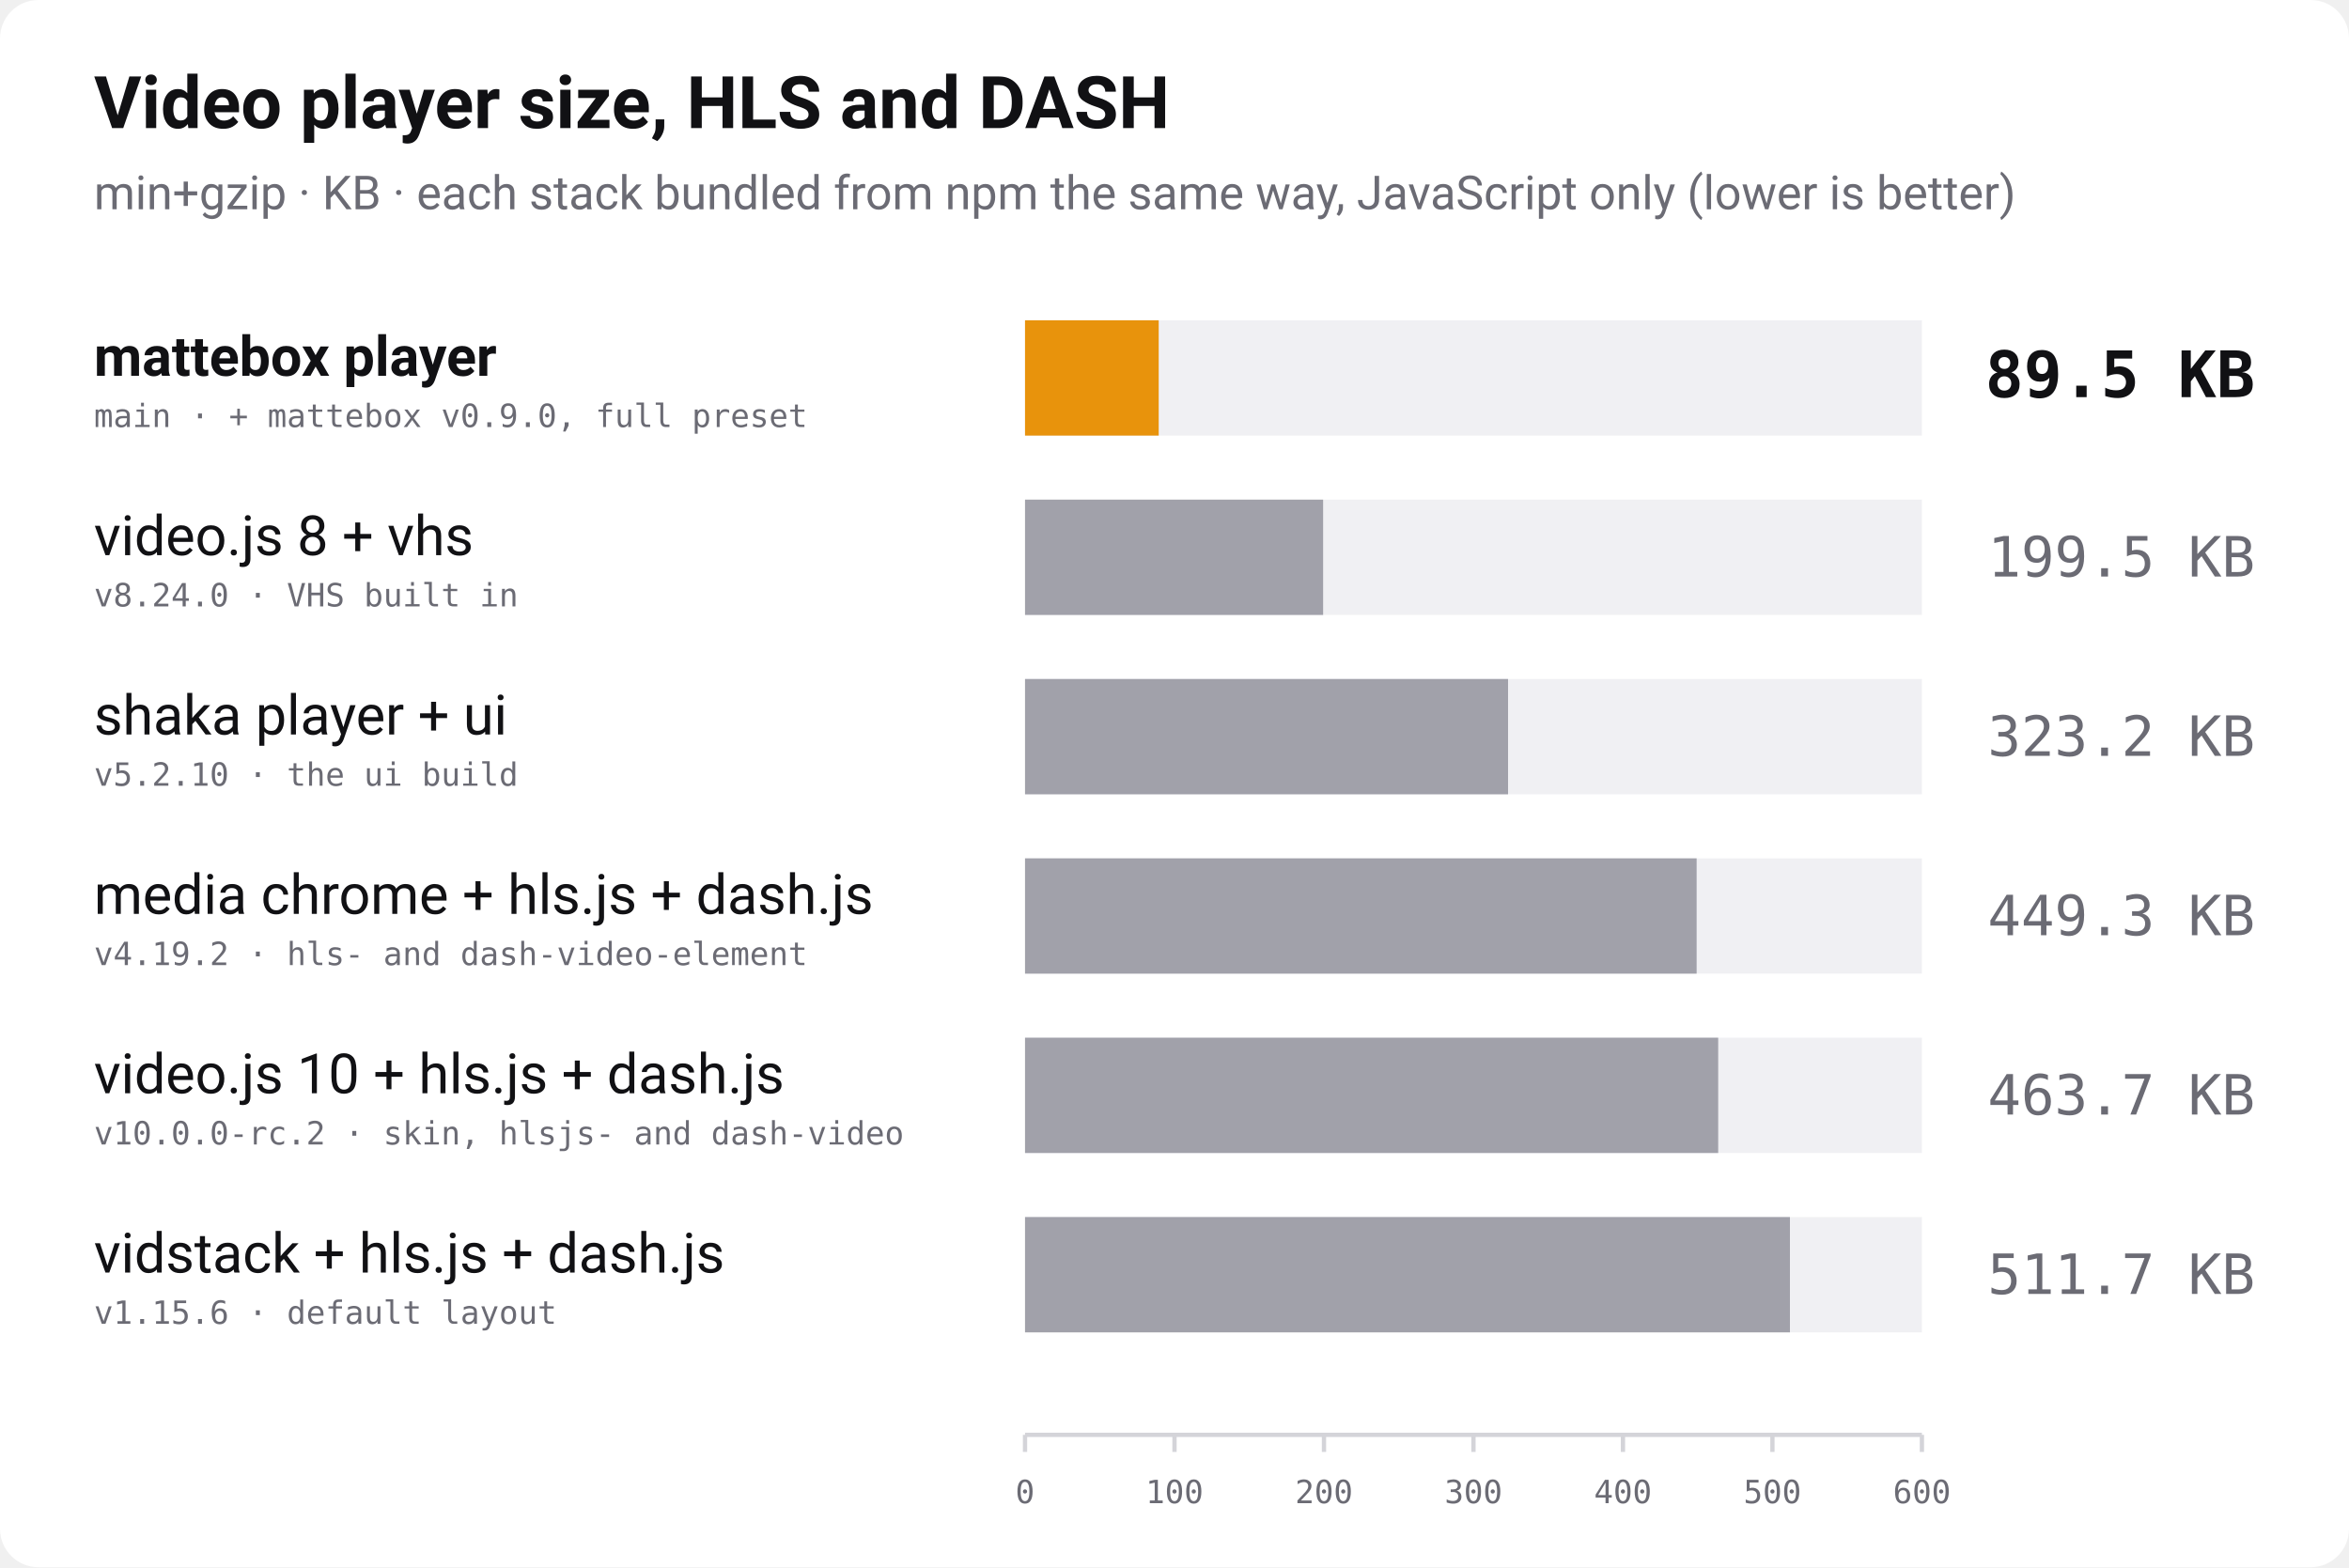
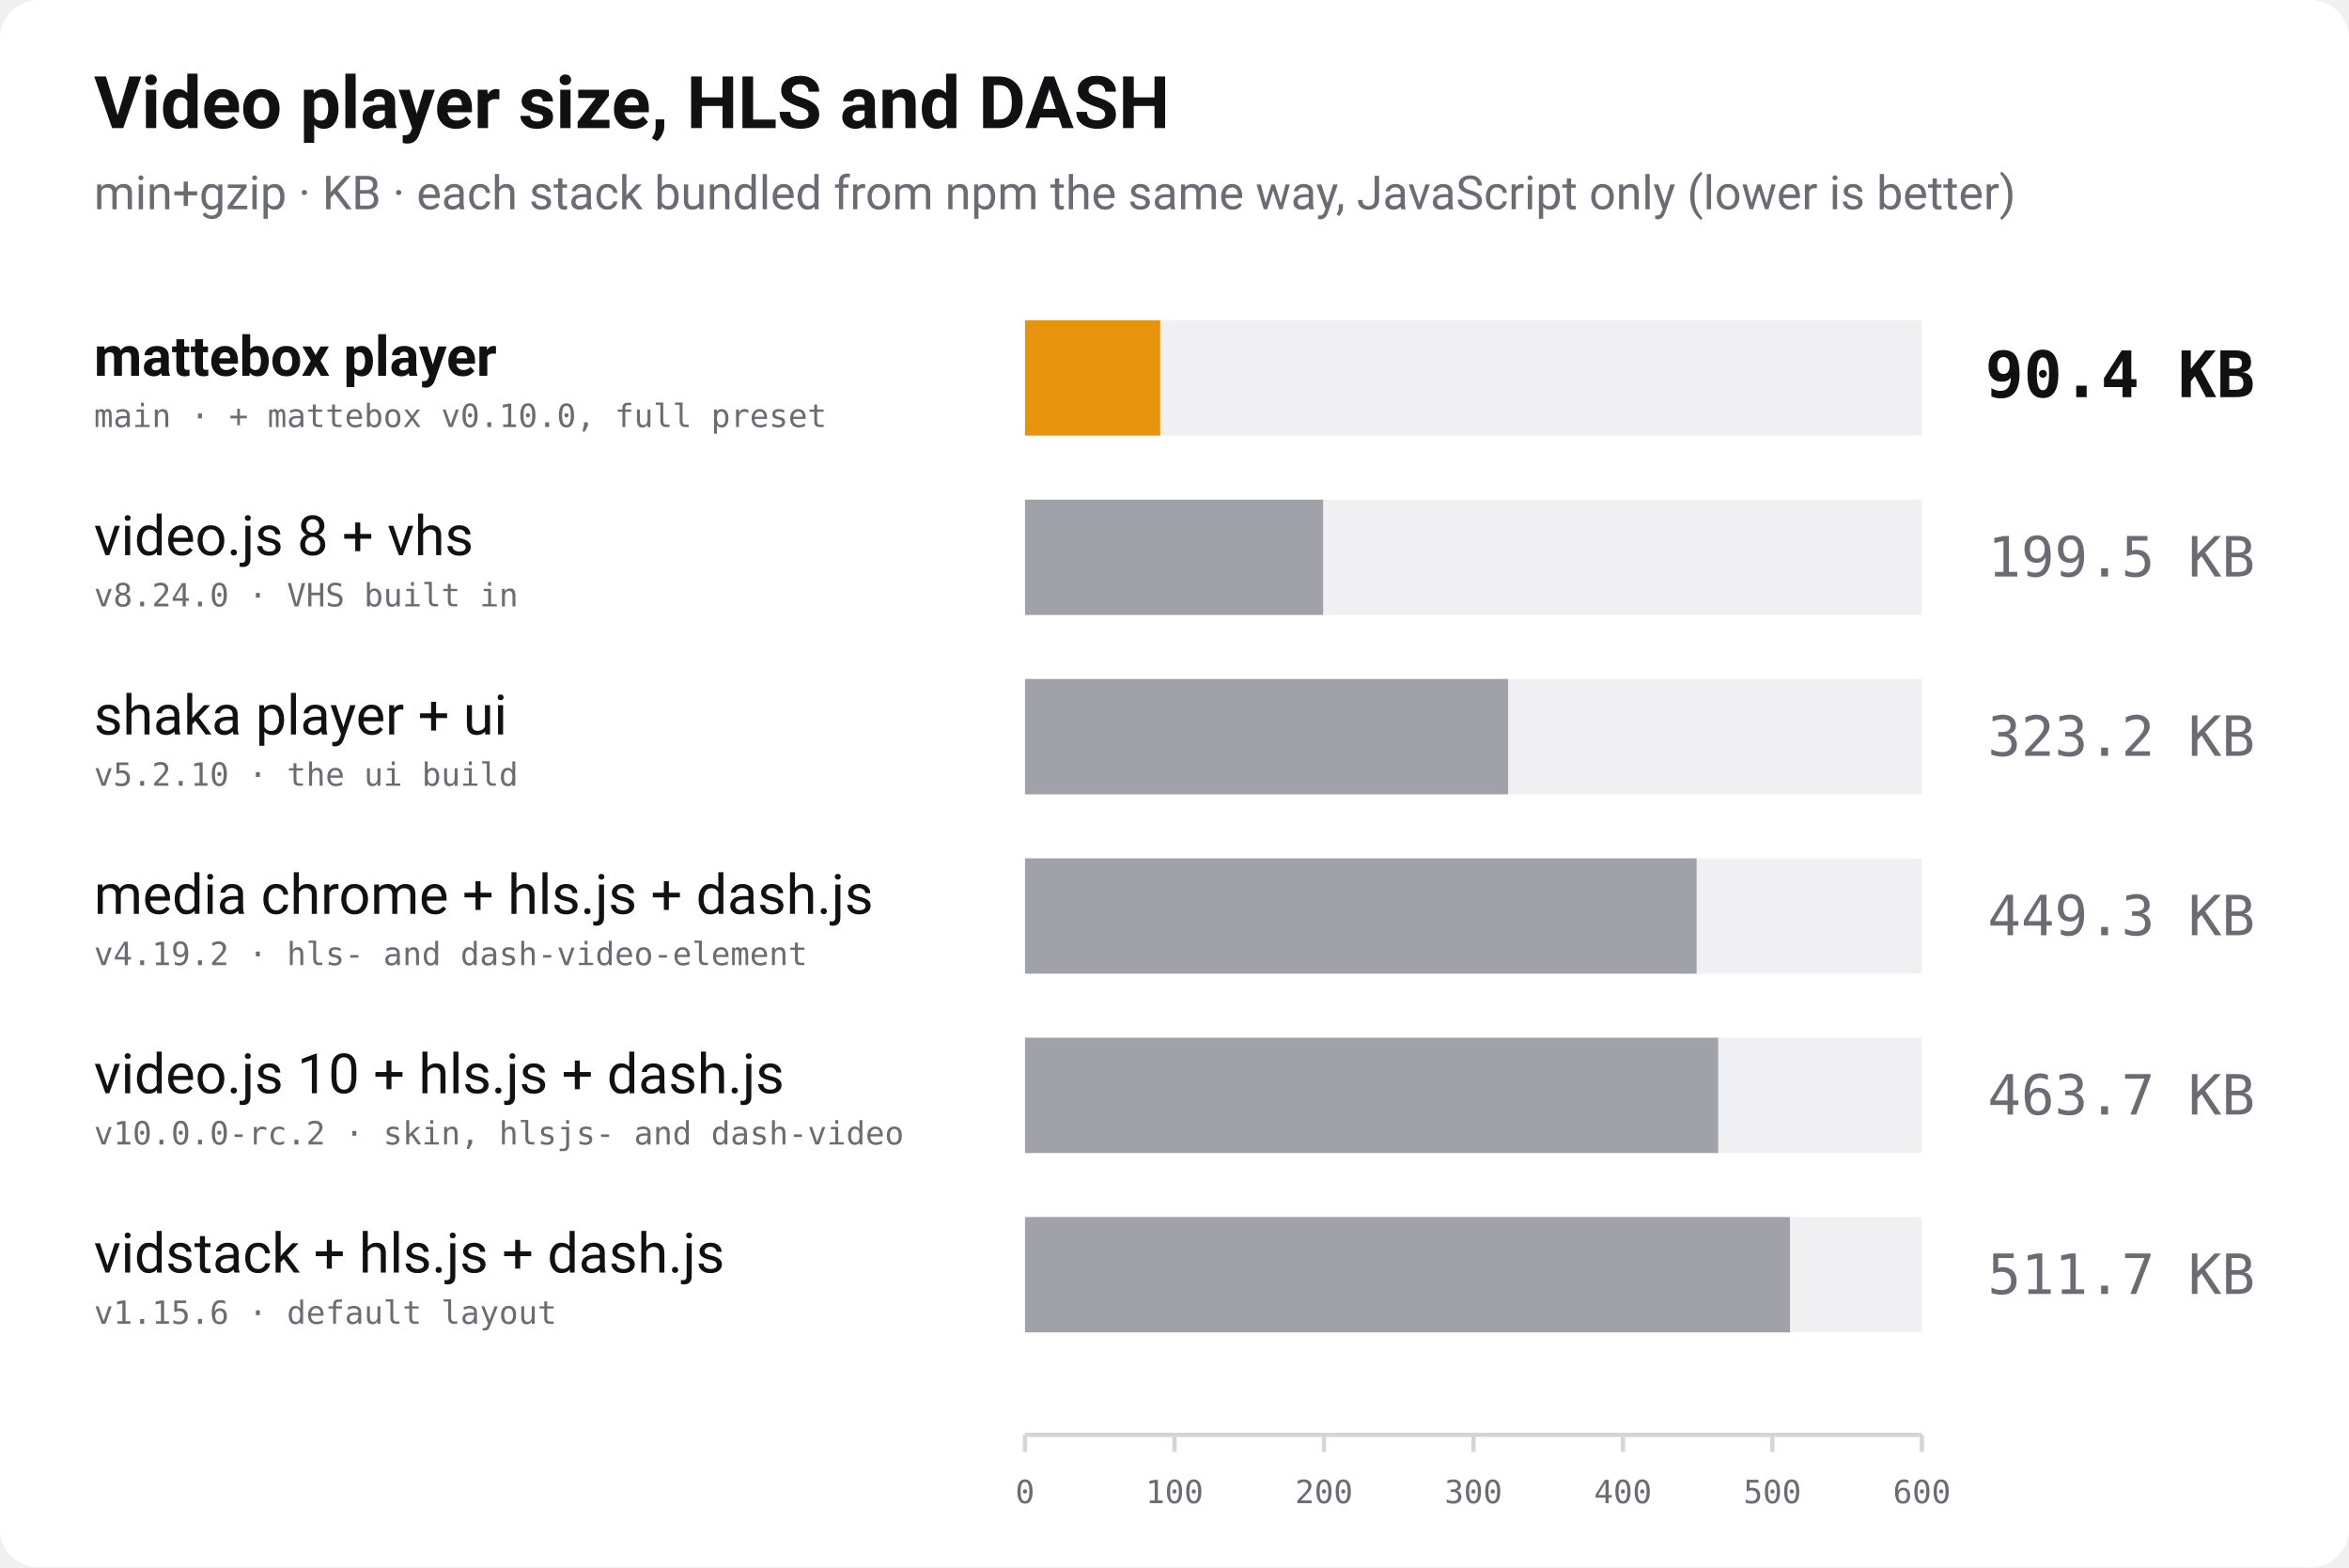
<svg xmlns="http://www.w3.org/2000/svg" width="1100" height="734" viewBox="0 0 1100 734" role="img" aria-label="Bundle size of video players with HLS and DASH playback, min+gzip, lower is better">
  <rect width="1100" height="734" rx="18" fill="#ffffff" />
  <text x="44" y="60" font-family="-apple-system, 'Segoe UI', Roboto, Helvetica, Arial, sans-serif" font-size="34" font-weight="700" fill="#111114">Video player size, HLS and DASH</text>
  <text x="44" y="98" font-family="-apple-system, 'Segoe UI', Roboto, Helvetica, Arial, sans-serif" font-size="22" fill="#6b6b74">min+gzip · KB · each stack bundled from npm the same way, JavaScript only (lower is better)</text>
  <text x="44" y="176" font-family="-apple-system, 'Segoe UI', Roboto, Helvetica, Arial, sans-serif" font-size="26" font-weight="700" fill="#111114">mattebox player</text>
-   <text x="44" y="200" font-family="ui-monospace, 'SF Mono', Menlo, Consolas, monospace" font-size="15" fill="#6b6b74">main · + mattebox v0.9.0, full preset</text>
+   <text x="44" y="200" font-family="ui-monospace, 'SF Mono', Menlo, Consolas, monospace" font-size="15" fill="#6b6b74">main · + mattebox v0.10.0, full preset</text>
  <rect x="480" y="150" width="420" height="54" fill="#f0f0f3" />
-   <rect x="480" y="150" width="62.6" height="54" fill="#e8930c" />
-   <text x="1056" y="186" text-anchor="end" font-family="ui-monospace, 'SF Mono', Menlo, Consolas, monospace" font-size="30" font-weight="700" fill="#111114">89.5 KB</text>
+   <rect x="480" y="150" width="63.3" height="54" fill="#e8930c" />
+   <text x="1056" y="186" text-anchor="end" font-family="ui-monospace, 'SF Mono', Menlo, Consolas, monospace" font-size="30" font-weight="700" fill="#111114">90.4 KB</text>
  <text x="44" y="260" font-family="-apple-system, 'Segoe UI', Roboto, Helvetica, Arial, sans-serif" font-size="26" font-weight="400" fill="#111114">video.js 8 + vhs</text>
  <text x="44" y="284" font-family="ui-monospace, 'SF Mono', Menlo, Consolas, monospace" font-size="15" fill="#6b6b74">v8.24.0 · VHS built in</text>
  <rect x="480" y="234" width="420" height="54" fill="#f0f0f3" />
  <rect x="480" y="234" width="139.6" height="54" fill="#a1a1aa" />
  <text x="1056" y="270" text-anchor="end" font-family="ui-monospace, 'SF Mono', Menlo, Consolas, monospace" font-size="26" font-weight="400" fill="#6b6b74">199.5 KB</text>
  <text x="44" y="344" font-family="-apple-system, 'Segoe UI', Roboto, Helvetica, Arial, sans-serif" font-size="26" font-weight="400" fill="#111114">shaka player + ui</text>
  <text x="44" y="368" font-family="ui-monospace, 'SF Mono', Menlo, Consolas, monospace" font-size="15" fill="#6b6b74">v5.2.10 · the ui build</text>
  <rect x="480" y="318" width="420" height="54" fill="#f0f0f3" />
  <rect x="480" y="318" width="226.2" height="54" fill="#a1a1aa" />
  <text x="1056" y="354" text-anchor="end" font-family="ui-monospace, 'SF Mono', Menlo, Consolas, monospace" font-size="26" font-weight="400" fill="#6b6b74">323.2 KB</text>
  <text x="44" y="428" font-family="-apple-system, 'Segoe UI', Roboto, Helvetica, Arial, sans-serif" font-size="26" font-weight="400" fill="#111114">media chrome + hls.js + dash.js</text>
  <text x="44" y="452" font-family="ui-monospace, 'SF Mono', Menlo, Consolas, monospace" font-size="15" fill="#6b6b74">v4.19.2 · hls- and dash-video-element</text>
  <rect x="480" y="402" width="420" height="54" fill="#f0f0f3" />
  <rect x="480" y="402" width="314.5" height="54" fill="#a1a1aa" />
  <text x="1056" y="438" text-anchor="end" font-family="ui-monospace, 'SF Mono', Menlo, Consolas, monospace" font-size="26" font-weight="400" fill="#6b6b74">449.3 KB</text>
  <text x="44" y="512" font-family="-apple-system, 'Segoe UI', Roboto, Helvetica, Arial, sans-serif" font-size="26" font-weight="400" fill="#111114">video.js 10 + hls.js + dash.js</text>
  <text x="44" y="536" font-family="ui-monospace, 'SF Mono', Menlo, Consolas, monospace" font-size="15" fill="#6b6b74">v10.0.0-rc.2 · skin, hlsjs- and dash-video</text>
  <rect x="480" y="486" width="420" height="54" fill="#f0f0f3" />
  <rect x="480" y="486" width="324.6" height="54" fill="#a1a1aa" />
  <text x="1056" y="522" text-anchor="end" font-family="ui-monospace, 'SF Mono', Menlo, Consolas, monospace" font-size="26" font-weight="400" fill="#6b6b74">463.7 KB</text>
  <text x="44" y="596" font-family="-apple-system, 'Segoe UI', Roboto, Helvetica, Arial, sans-serif" font-size="26" font-weight="400" fill="#111114">vidstack + hls.js + dash.js</text>
  <text x="44" y="620" font-family="ui-monospace, 'SF Mono', Menlo, Consolas, monospace" font-size="15" fill="#6b6b74">v1.15.6 · default layout</text>
  <rect x="480" y="570" width="420" height="54" fill="#f0f0f3" />
  <rect x="480" y="570" width="358.2" height="54" fill="#a1a1aa" />
  <text x="1056" y="606" text-anchor="end" font-family="ui-monospace, 'SF Mono', Menlo, Consolas, monospace" font-size="26" font-weight="400" fill="#6b6b74">511.7 KB</text>
  <line x1="480" y1="672" x2="900" y2="672" stroke="#d4d4d9" stroke-width="2" />
  <line x1="480.0" y1="672" x2="480.0" y2="680" stroke="#d4d4d9" stroke-width="2" />
  <text x="480.0" y="704" text-anchor="middle" font-family="ui-monospace, 'SF Mono', Menlo, Consolas, monospace" font-size="15" fill="#6b6b74">0</text>
  <line x1="550.0" y1="672" x2="550.0" y2="680" stroke="#d4d4d9" stroke-width="2" />
  <text x="550.0" y="704" text-anchor="middle" font-family="ui-monospace, 'SF Mono', Menlo, Consolas, monospace" font-size="15" fill="#6b6b74">100</text>
  <line x1="620.0" y1="672" x2="620.0" y2="680" stroke="#d4d4d9" stroke-width="2" />
  <text x="620.0" y="704" text-anchor="middle" font-family="ui-monospace, 'SF Mono', Menlo, Consolas, monospace" font-size="15" fill="#6b6b74">200</text>
  <line x1="690.0" y1="672" x2="690.0" y2="680" stroke="#d4d4d9" stroke-width="2" />
  <text x="690.0" y="704" text-anchor="middle" font-family="ui-monospace, 'SF Mono', Menlo, Consolas, monospace" font-size="15" fill="#6b6b74">300</text>
  <line x1="760.0" y1="672" x2="760.0" y2="680" stroke="#d4d4d9" stroke-width="2" />
  <text x="760.0" y="704" text-anchor="middle" font-family="ui-monospace, 'SF Mono', Menlo, Consolas, monospace" font-size="15" fill="#6b6b74">400</text>
  <line x1="830.0" y1="672" x2="830.0" y2="680" stroke="#d4d4d9" stroke-width="2" />
  <text x="830.0" y="704" text-anchor="middle" font-family="ui-monospace, 'SF Mono', Menlo, Consolas, monospace" font-size="15" fill="#6b6b74">500</text>
  <line x1="900.0" y1="672" x2="900.0" y2="680" stroke="#d4d4d9" stroke-width="2" />
  <text x="900.0" y="704" text-anchor="middle" font-family="ui-monospace, 'SF Mono', Menlo, Consolas, monospace" font-size="15" fill="#6b6b74">600</text>
</svg>
